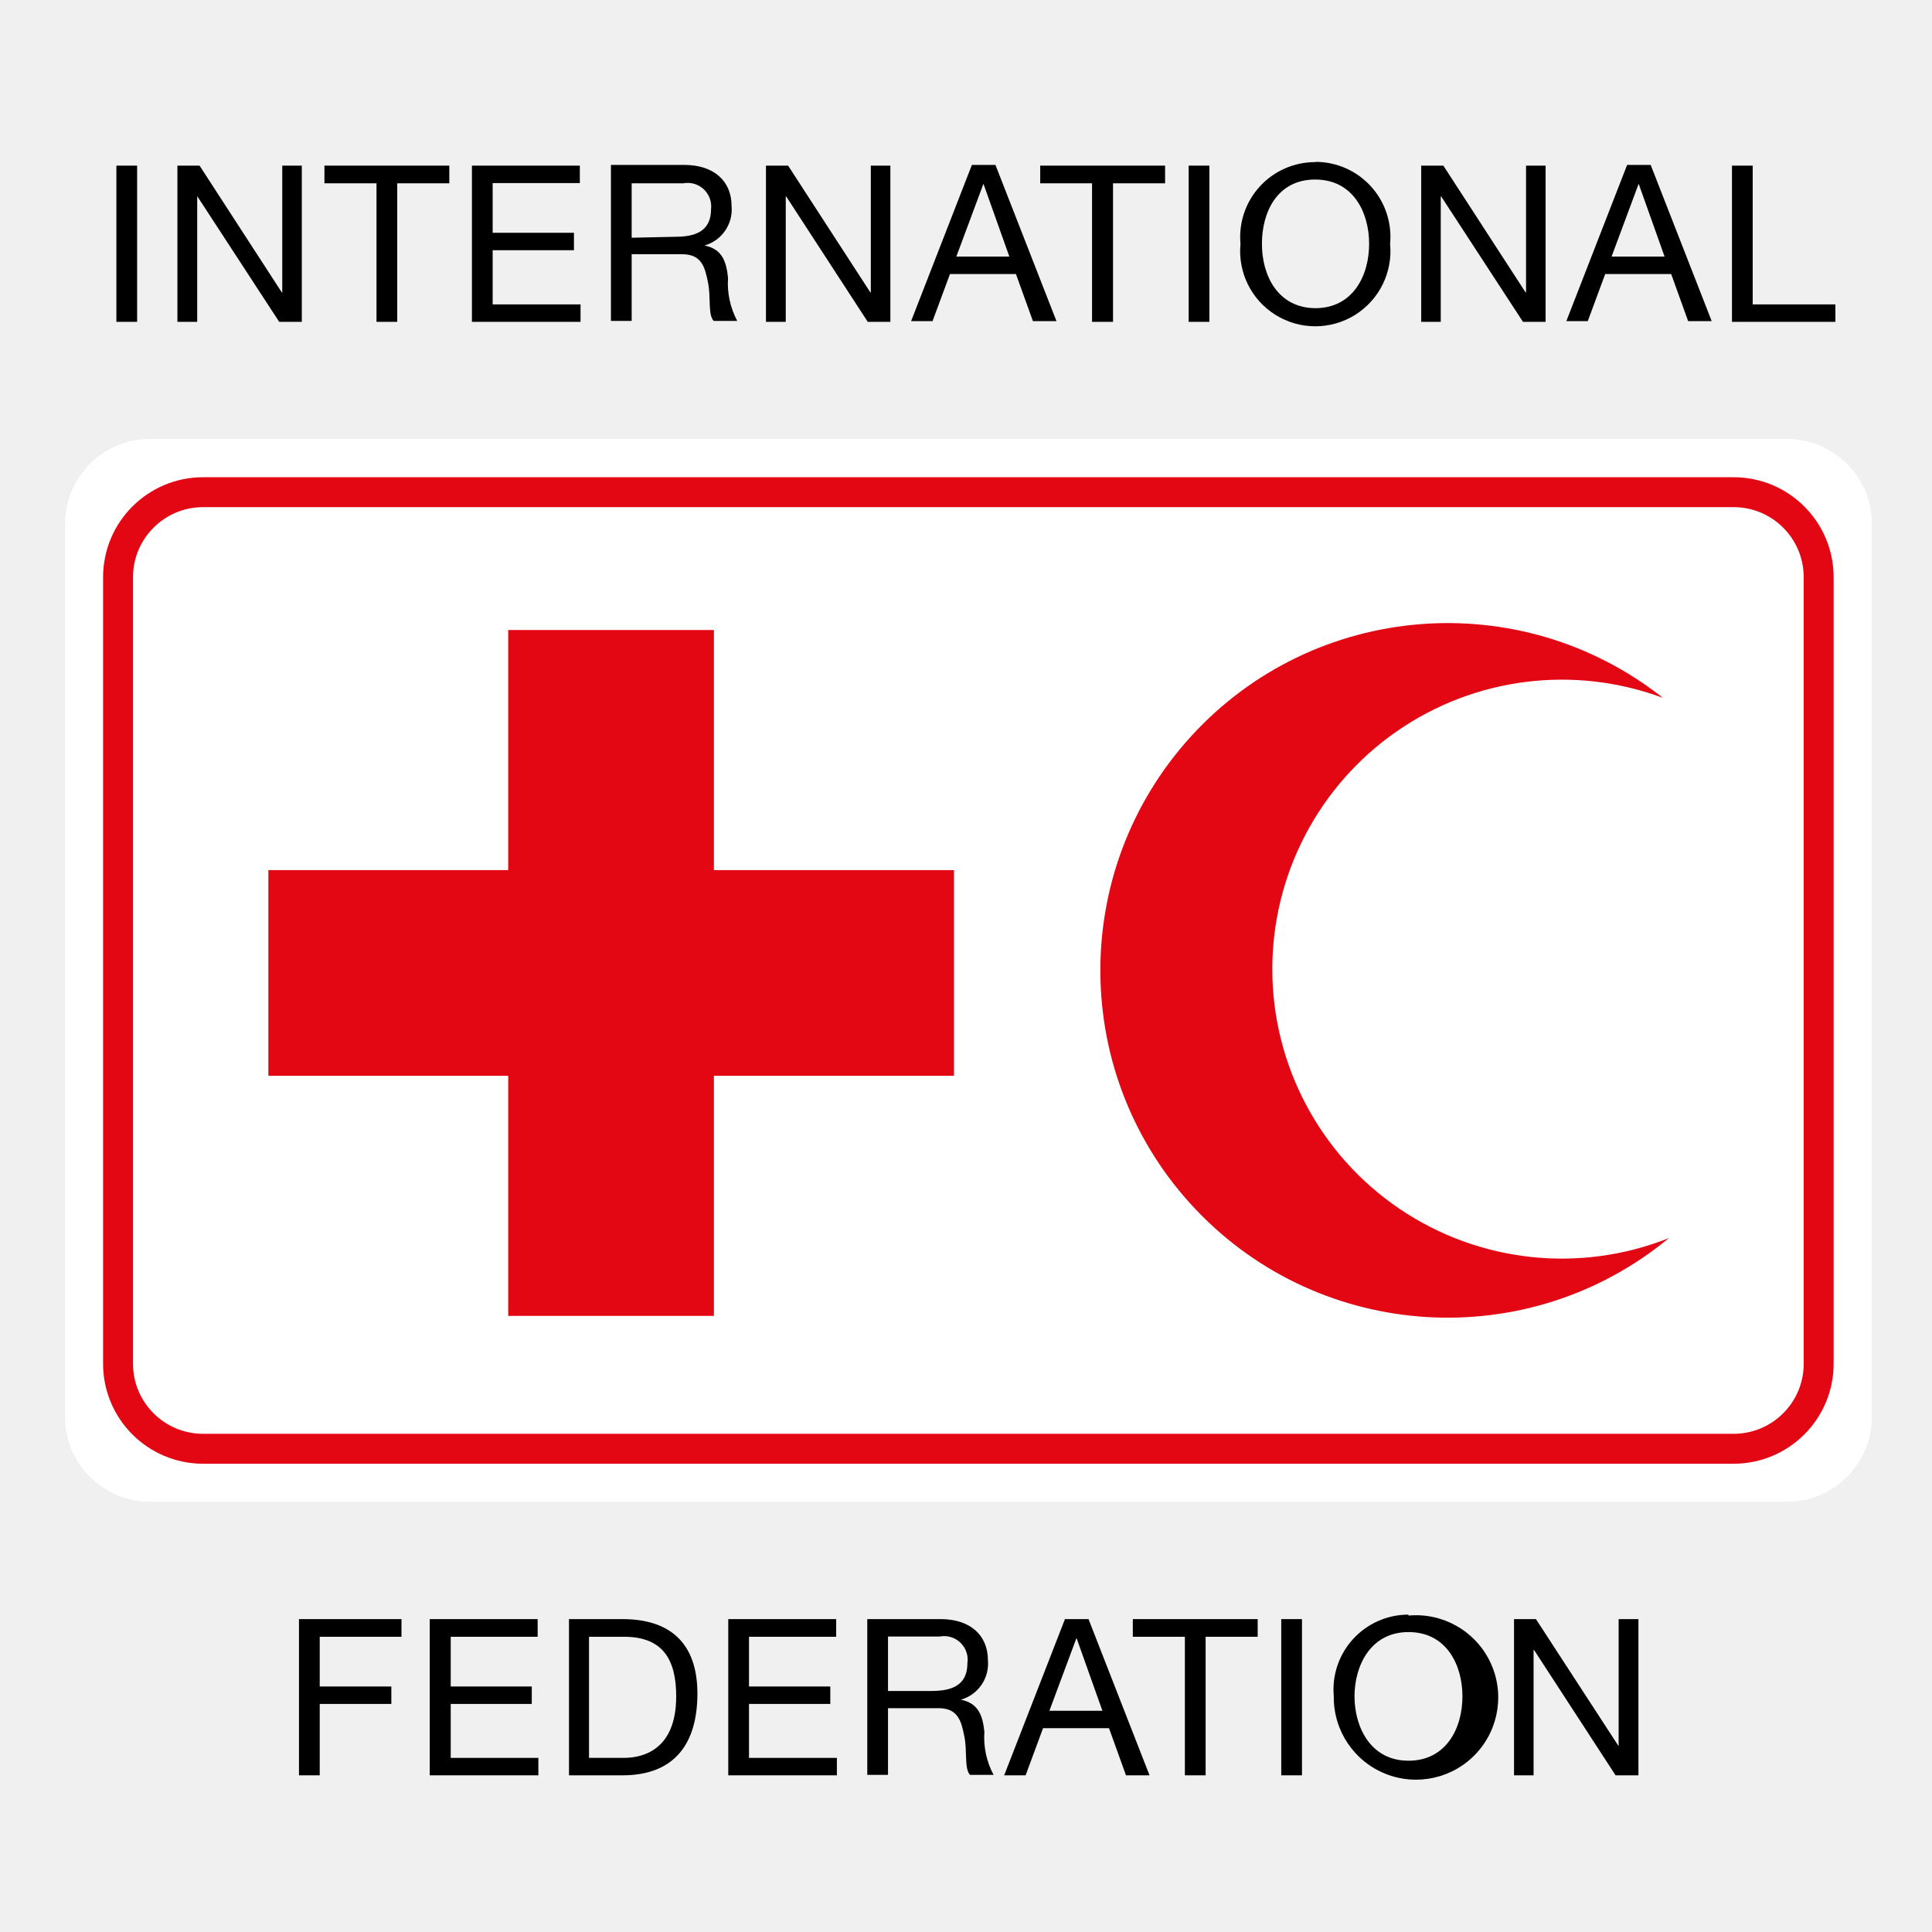
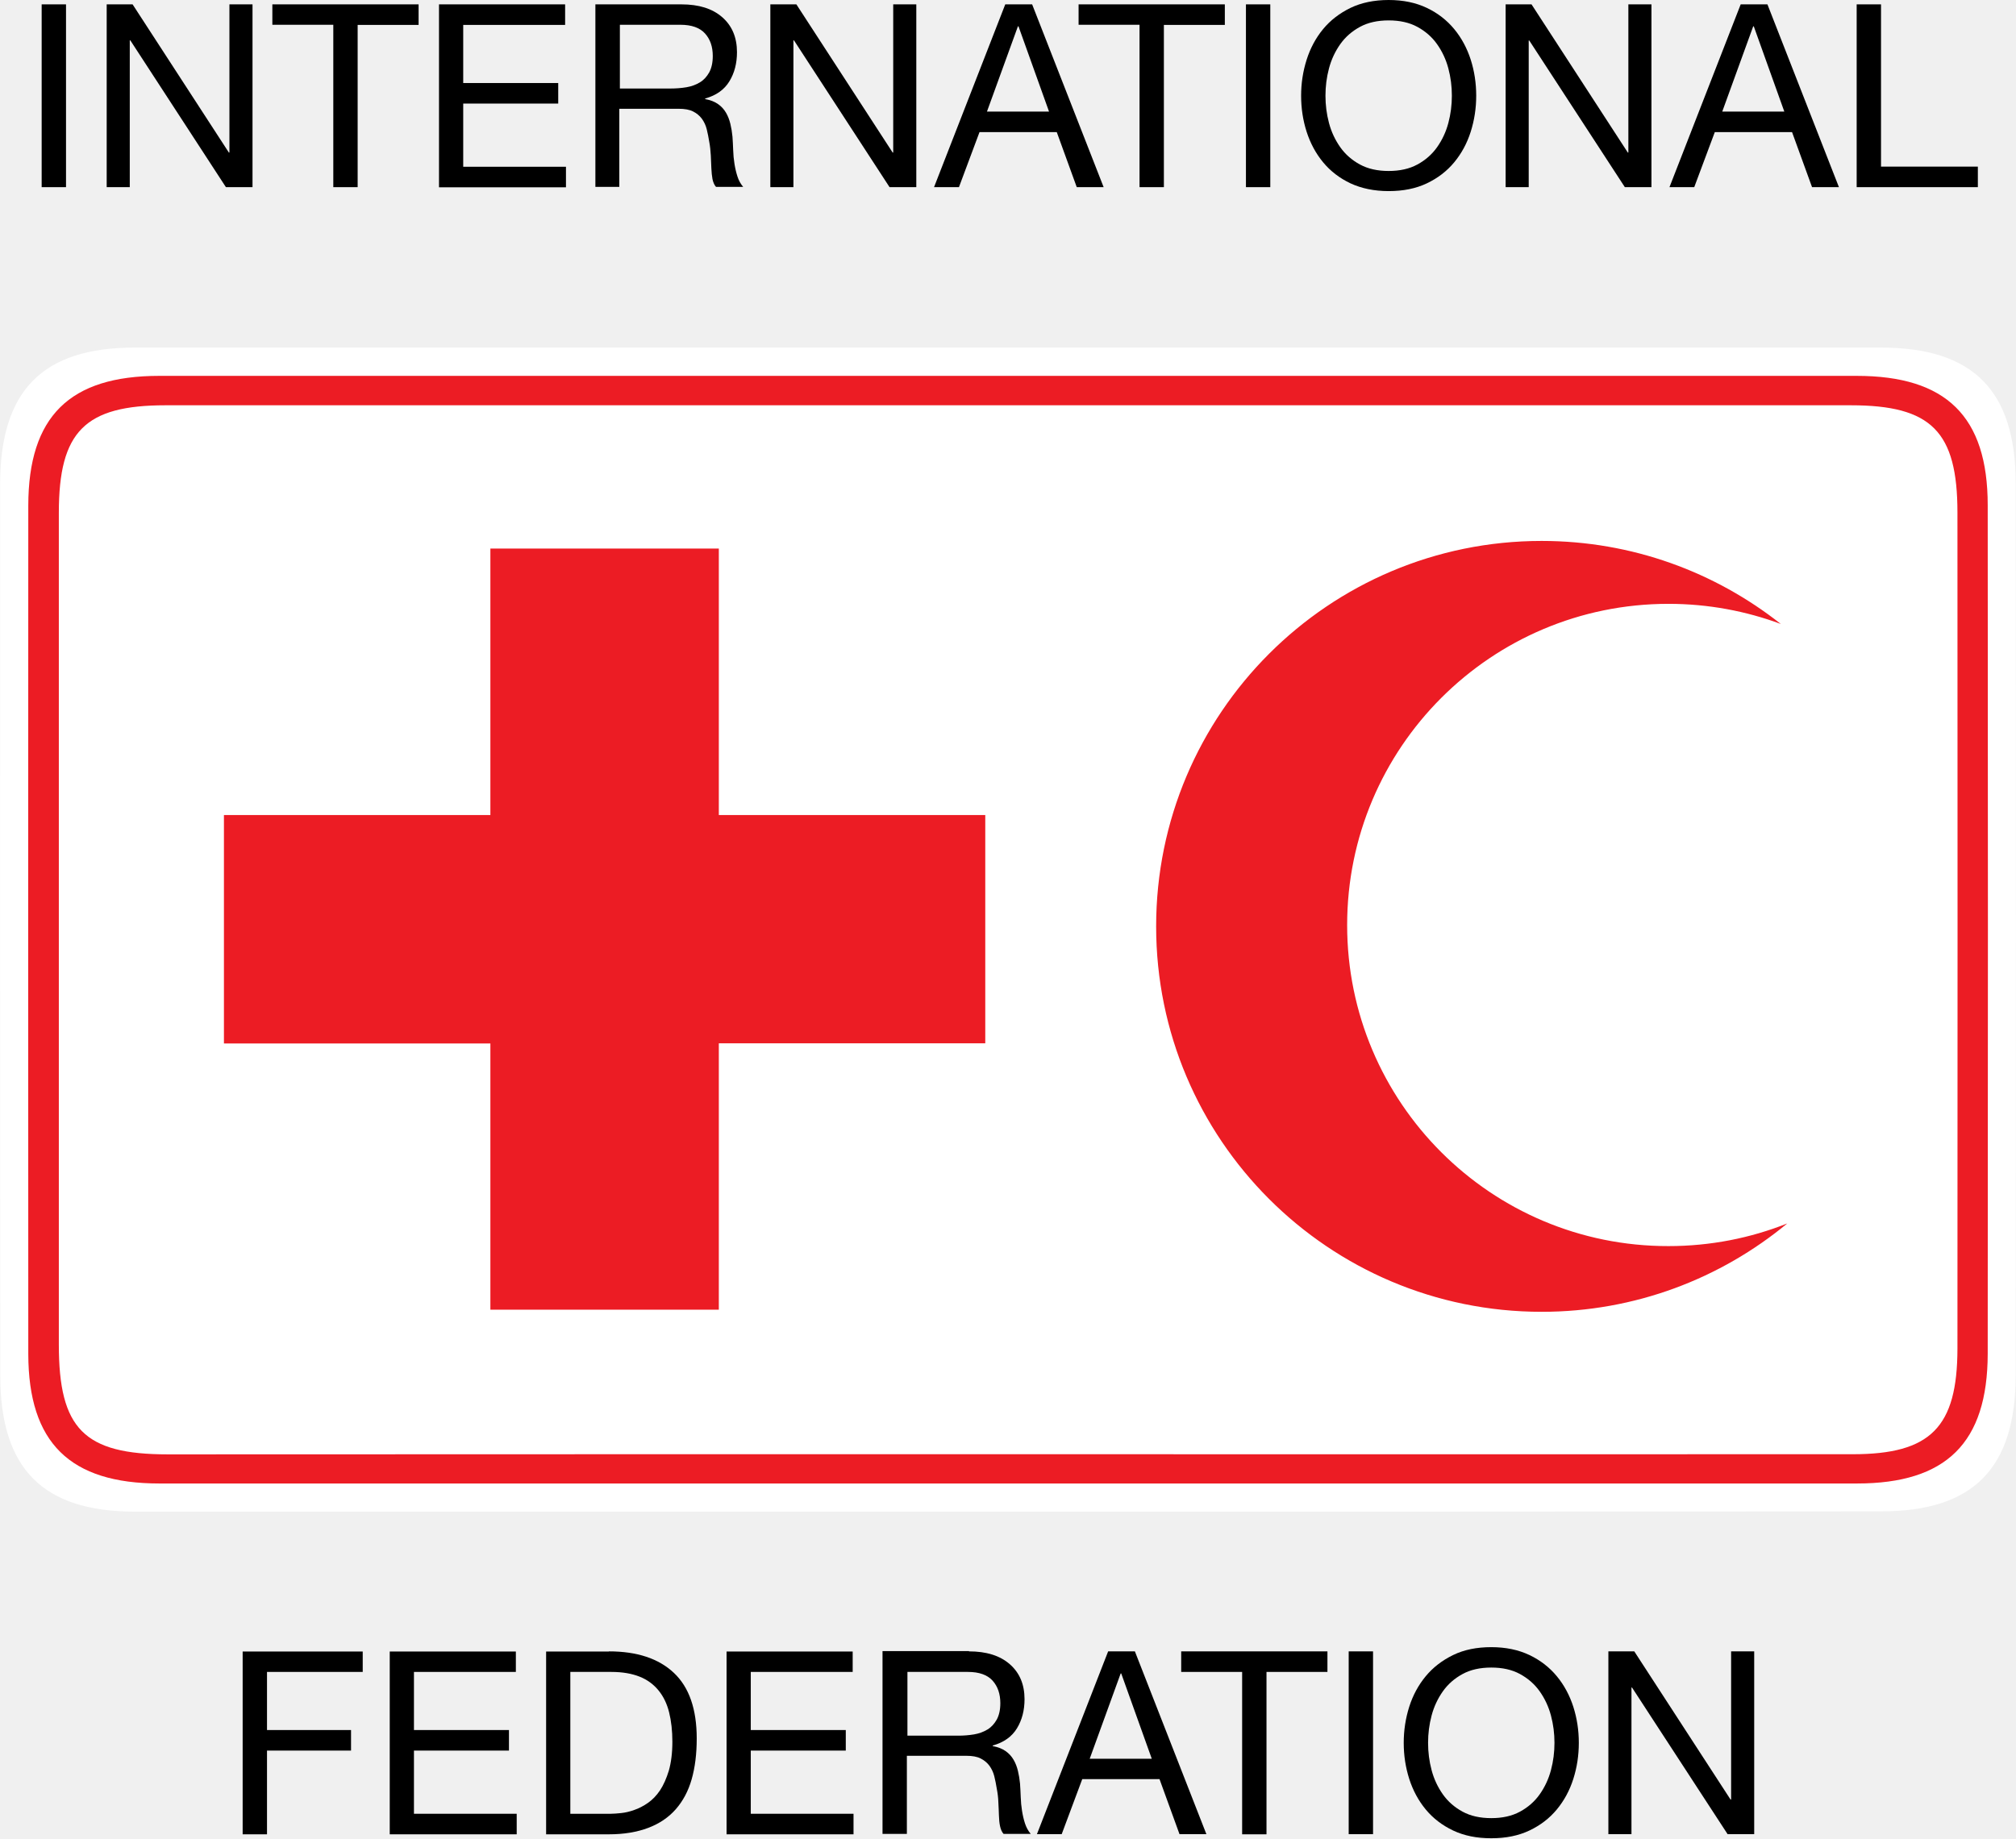
- <svg xmlns="http://www.w3.org/2000/svg" id="Layer_1" data-name="Layer 1" viewBox="0 0 82 82">
-   <defs>
-     <clipPath id="clip-path">
-       <rect x="2.05" y="3" width="77.9" height="76.01" fill="none" />
-     </clipPath>
-     <clipPath id="clip-path-2">
-       <rect x="2.76" y="18.63" width="76.69" height="45.14" fill="none" />
-     </clipPath>
-   </defs>
-   <g clip-path="url(#clip-path)">
-     <rect x="2.76" y="18.63" width="76.69" height="45.11" rx="3.61" ry="3.61" fill="#fff" />
-     <polygon points="21.57 45.66 11.39 45.66 11.39 36.93 21.57 36.93 21.57 36.92 21.57 26.74 30.3 26.74 30.3 36.92 30.3 36.93 40.49 36.93 40.49 45.66 30.3 45.66 30.3 45.66 30.3 55.85 21.57 55.85 21.57 45.66 21.57 45.66" fill="#e30613" />
-     <path d="M54,41.14A12.29,12.29,0,0,1,70.58,29.62a14.74,14.74,0,1,0,.25,22.93A12.29,12.29,0,0,1,54,41.14" fill="#e30613" />
-   </g>
-   <g clip-path="url(#clip-path-2)">
-     <rect x="5.01" y="20.89" width="72.18" height="40.6" rx="3.61" ry="3.61" fill="none" stroke="#e30613" stroke-width="1.27" />
-   </g>
-   <g clip-path="url(#clip-path)">
-     <rect x="4.94" y="7.03" width="0.88" height="6.63" />
-     <polygon points="7.53 7.03 8.47 7.03 11.96 12.41 11.98 12.41 11.98 7.03 12.81 7.03 12.81 13.66 11.85 13.66 8.38 8.34 8.37 8.34 8.37 13.66 7.53 13.66 7.53 7.03" />
-     <polygon points="15.98 7.78 13.77 7.78 13.77 7.03 19.07 7.03 19.07 7.78 16.86 7.78 16.86 13.66 15.98 13.66 15.98 7.78" />
-     <polygon points="20.03 7.03 24.61 7.03 24.61 7.77 20.91 7.77 20.91 9.88 24.36 9.88 24.36 10.62 20.91 10.62 20.91 12.92 24.64 12.92 24.64 13.66 20.03 13.66 20.03 7.03" />
-     <path d="M25.93,7h3.12c1.24,0,2,.68,2,1.74a1.59,1.59,0,0,1-1.15,1.68v0c.77.15.93.71,1,1.37a3.4,3.4,0,0,0,.39,1.83h-1c-.25-.27-.11-1-.24-1.63s-.25-1.2-1.1-1.2H26.81v2.83h-.88Zm2.72,3.05c.83,0,1.53-.21,1.53-1.18A1,1,0,0,0,29,7.78H26.81v2.31Z" />
-     <polygon points="32.51 7.03 33.45 7.03 36.94 12.41 36.96 12.41 36.96 7.03 37.79 7.03 37.79 13.66 36.83 13.66 33.37 8.34 33.35 8.34 33.35 13.66 32.51 13.66 32.51 7.03" />
-     <path d="M41.25,7h1l2.59,6.63h-1l-.72-2h-2.8l-.74,2h-.91Zm-.66,3.89h2.25l-1.1-3.09h0Z" />
-     <polygon points="46.35 7.78 44.15 7.78 44.15 7.03 49.45 7.03 49.45 7.78 47.24 7.78 47.24 13.66 46.35 13.66 46.35 7.78" />
-     <rect x="50.45" y="7.03" width="0.88" height="6.63" />
-     <path d="M55.85,6.87A3.18,3.18,0,0,1,59,10.35a3.19,3.19,0,1,1-6.35,0,3.18,3.18,0,0,1,3.17-3.47m0,6.2c1.61,0,2.29-1.39,2.29-2.73s-.68-2.73-2.29-2.73S53.56,9,53.56,10.35s.68,2.73,2.29,2.73" />
-     <polygon points="60.32 7.03 61.26 7.03 64.75 12.41 64.77 12.41 64.77 7.03 65.6 7.03 65.6 13.66 64.64 13.66 61.17 8.34 61.15 8.34 61.15 13.66 60.32 13.66 60.32 7.03" />
-     <path d="M69.06,7h1l2.59,6.63h-1l-.72-2h-2.8l-.74,2h-.91Zm-.66,3.89h2.25l-1.1-3.09h0Z" />
-     <polygon points="73.51 7.03 74.39 7.03 74.39 12.92 77.9 12.92 77.9 13.66 73.51 13.66 73.51 7.03" />
-     <polygon points="12.69 68.72 17.04 68.72 17.04 69.47 13.57 69.47 13.57 71.58 16.61 71.58 16.61 72.32 13.57 72.32 13.57 75.35 12.69 75.35 12.69 68.72" />
-     <polygon points="18.24 68.72 22.82 68.72 22.82 69.47 19.13 69.47 19.13 71.58 22.57 71.58 22.57 72.32 19.13 72.32 19.13 74.61 22.85 74.61 22.85 75.35 18.24 75.35 18.24 68.72" />
-     <path d="M24.15,68.72h2.27c2,0,3.18,1,3.18,3.16s-1,3.47-3.18,3.47H24.15ZM25,74.61h1.47c.6,0,2.23-.17,2.23-2.61,0-1.58-.58-2.53-2.21-2.53H25Z" />
-     <polygon points="30.91 68.72 35.49 68.72 35.49 69.47 31.79 69.47 31.79 71.58 35.24 71.58 35.24 72.32 31.79 72.32 31.79 74.61 35.52 74.61 35.52 75.35 30.91 75.35 30.91 68.72" />
-     <path d="M36.81,68.72h3.12c1.24,0,2,.68,2,1.74a1.59,1.59,0,0,1-1.15,1.68v0c.77.15.93.71,1,1.36a3.38,3.38,0,0,0,.39,1.83h-1c-.25-.27-.11-1-.24-1.63s-.25-1.2-1.1-1.2H37.69v2.83h-.88Zm2.72,3.05c.83,0,1.53-.21,1.53-1.18a1,1,0,0,0-1.18-1.13H37.69v2.31Z" />
-     <path d="M45.2,68.72h1l2.59,6.63h-1l-.72-2h-2.8l-.74,2h-.91Zm-.66,3.89h2.25l-1.1-3.09h0Z" />
-     <polygon points="50.29 69.47 48.08 69.47 48.08 68.72 53.38 68.72 53.38 69.47 51.17 69.47 51.17 75.35 50.29 75.35 50.29 69.47" />
-     <rect x="54.38" y="68.72" width="0.88" height="6.63" />
-     <path d="M59.78,68.57A3.49,3.49,0,1,1,56.61,72a3.18,3.18,0,0,1,3.17-3.47m0,6.2c1.61,0,2.29-1.39,2.29-2.73s-.68-2.73-2.29-2.73S57.49,70.7,57.49,72s.68,2.73,2.29,2.73" />
-     <polygon points="64.26 68.72 65.19 68.72 68.69 74.1 68.7 74.1 68.7 68.72 69.54 68.72 69.54 75.35 68.57 75.35 65.11 70.03 65.09 70.03 65.09 75.35 64.26 75.35 64.26 68.72" />
+ <svg xmlns="http://www.w3.org/2000/svg" version="1.1" id="Layer_1" x="0px" y="0px" viewBox="0 0 143.23 130.64" style="enable-background:new 0 0 143.23 130.64;" xml:space="preserve">
+   <style type="text/css">
+ 	.st0{fill:#FFFFFF;}
+ 	.st1{fill:#EC1C24;}
+ </style>
+   <g>
+     <path class="st0" d="M71.63,107.42c-20.68,0-41.35,0-62.03,0c-6.55,0-9.58-3.04-9.58-9.67C0,76.63,0,55.51,0.01,34.38   c0.01-6.65,3.03-9.68,9.56-9.68c41.35,0,82.71,0,124.06,0c6.54,0,9.57,3.03,9.58,9.65c0.02,21.12,0.02,42.24,0,63.36   c-0.01,6.65-3.02,9.69-9.56,9.69C112.98,107.42,92.31,107.42,71.63,107.42z" />
+     <path class="st1" d="M71.63,105.42c-20.1,0-40.2,0-60.3,0c-6.36,0-9.31-2.89-9.32-9.2C2,76.12,2,56.02,2.01,35.92   c0.01-6.33,2.94-9.21,9.3-9.21c40.2,0,80.4,0,120.6,0c6.36,0,9.31,2.88,9.31,9.19c0.02,20.1,0.02,40.2,0,60.3   c-0.01,6.33-2.94,9.22-9.29,9.22C111.83,105.42,91.73,105.42,71.63,105.42z M71.62,103.34c20.01,0,40.01,0.01,60.02,0   c5.53,0,7.42-1.92,7.43-7.5c0.01-19.8,0.01-39.61,0-59.41c0-5.77-1.85-7.63-7.58-7.63c-39.91,0-79.82,0-119.73,0   c-5.73,0-7.58,1.86-7.58,7.64c0,19.7,0,39.4,0,59.11c0,5.99,1.79,7.8,7.74,7.8C31.81,103.34,51.72,103.34,71.62,103.34z" />
+     <polygon class="st1" points="34.85,74.15 15.91,74.15 15.91,57.92 34.85,57.92 34.84,57.91 34.84,38.98 51.07,38.98 51.07,57.91    51.07,57.92 70,57.92 70,74.14 51.07,74.14 51.07,74.14 51.07,93.07 34.84,93.07 34.84,74.14  " />
+     <g>
+       <path class="st1" d="M95.71,65.74c0-12.61,10.22-22.83,22.83-22.83c2.81,0,5.5,0.51,7.98,1.43c-4.67-3.69-10.57-5.9-16.99-5.9    c-15.13,0-27.39,12.26-27.39,27.39c0,15.13,12.26,27.39,27.39,27.39c6.63,0,12.71-2.36,17.45-6.28c-2.61,1.04-5.46,1.61-8.44,1.61    C105.93,88.57,95.71,78.34,95.71,65.74z" />
+     </g>
+     <g>
+       <path d="M4.69,0.31V13.3H2.96V0.31H4.69z" />
+       <path d="M9.42,0.31l6.84,10.53h0.04V0.31h1.64V13.3h-1.89L9.26,2.87H9.22V13.3H7.58V0.31H9.42z" />
+       <path d="M19.35,1.76V0.31h10.39v1.46h-4.33V13.3h-1.73V1.76H19.35z" />
+       <path d="M40.15,0.31v1.46h-7.24v4.13h6.75v1.46h-6.75v4.49h7.3v1.46h-9.02V0.31H40.15z" />
+       <path d="M48.41,0.31c1.24,0,2.2,0.3,2.9,0.91c0.7,0.61,1.05,1.44,1.05,2.49c0,0.79-0.18,1.48-0.54,2.07    c-0.36,0.59-0.93,1-1.72,1.22v0.04c0.38,0.07,0.68,0.19,0.92,0.36c0.24,0.17,0.42,0.37,0.56,0.61c0.14,0.24,0.24,0.5,0.31,0.79    c0.07,0.29,0.12,0.59,0.15,0.91c0.02,0.32,0.04,0.64,0.05,0.96c0.01,0.33,0.04,0.65,0.09,0.96c0.05,0.32,0.12,0.62,0.21,0.9    c0.09,0.29,0.23,0.54,0.41,0.75h-1.93c-0.12-0.13-0.2-0.32-0.25-0.55c-0.04-0.23-0.07-0.49-0.08-0.77    c-0.01-0.29-0.02-0.59-0.04-0.92s-0.05-0.65-0.11-0.96c-0.05-0.31-0.11-0.62-0.18-0.9s-0.19-0.53-0.35-0.75    c-0.16-0.21-0.36-0.38-0.62-0.51s-0.59-0.19-1.02-0.19h-4.22v5.55H42.3V0.31H48.41z M48.77,6.2c0.36-0.06,0.68-0.18,0.96-0.35    s0.49-0.41,0.66-0.71c0.16-0.3,0.25-0.68,0.25-1.16c0-0.66-0.18-1.19-0.55-1.6s-0.95-0.62-1.76-0.62h-4.29v4.53h3.6    C48.03,6.29,48.41,6.26,48.77,6.2z" />
+       <path d="M56.58,0.31l6.84,10.53h0.04V0.31h1.64V13.3H63.2L56.41,2.87h-0.04V13.3h-1.64V0.31H56.58z" />
+       <path d="M73.33,0.31l5.08,12.99H76.5l-1.42-3.91h-5.49l-1.46,3.91h-1.77l5.06-12.99H73.33z M74.53,7.93l-2.17-6.06h-0.04    l-2.2,6.06H74.53z" />
+       <path d="M76.63,1.76V0.31h10.39v1.46h-4.33V13.3h-1.73V1.76H76.63z" />
+       <path d="M90.25,0.31V13.3h-1.73V0.31H90.25z" />
+       <path d="M92.83,4.25C93.09,3.43,93.48,2.7,94,2.07c0.52-0.63,1.17-1.13,1.95-1.51C96.72,0.19,97.63,0,98.66,0    c1.03,0,1.93,0.19,2.71,0.56s1.43,0.88,1.95,1.51c0.52,0.63,0.91,1.36,1.17,2.17s0.39,1.67,0.39,2.56c0,0.89-0.13,1.74-0.39,2.56    s-0.65,1.54-1.17,2.17s-1.17,1.13-1.95,1.5c-0.78,0.37-1.68,0.55-2.71,0.55c-1.03,0-1.93-0.19-2.71-0.55    c-0.78-0.37-1.43-0.87-1.95-1.5s-0.91-1.36-1.17-2.17s-0.39-1.67-0.39-2.56C92.44,5.92,92.57,5.07,92.83,4.25z M94.42,8.74    c0.17,0.64,0.44,1.21,0.8,1.72c0.36,0.51,0.83,0.92,1.4,1.23c0.57,0.31,1.25,0.46,2.04,0.46c0.79,0,1.47-0.15,2.04-0.46    c0.57-0.31,1.04-0.72,1.4-1.23c0.36-0.51,0.63-1.08,0.8-1.72s0.25-1.28,0.25-1.94s-0.08-1.3-0.25-1.94s-0.44-1.21-0.8-1.72    c-0.36-0.51-0.83-0.92-1.4-1.23c-0.57-0.31-1.25-0.46-2.04-0.46c-0.79,0-1.47,0.15-2.04,0.46c-0.57,0.31-1.04,0.72-1.4,1.23    c-0.36,0.51-0.63,1.08-0.8,1.72c-0.17,0.64-0.25,1.28-0.25,1.94S94.25,8.1,94.42,8.74z" />
+       <path d="M108.81,0.31l6.84,10.53h0.04V0.31h1.64V13.3h-1.89l-6.79-10.42h-0.04V13.3h-1.64V0.31H108.81z" />
+       <path d="M125.57,0.31l5.08,12.99h-1.91l-1.42-3.91h-5.49l-1.46,3.91h-1.76l5.06-12.99H125.57z M126.77,7.93l-2.17-6.06h-0.04    l-2.2,6.06H126.77z" />
+       <path d="M133.64,0.31v11.53h6.88v1.46h-8.61V0.31H133.64z" />
+     </g>
+     <g>
+       <path d="M25.77,117.35v1.46h-6.8v4.13h5.97v1.46h-5.97v5.95h-1.73v-12.99H25.77z" />
+       <path d="M36.65,117.35v1.46h-7.24v4.13h6.75v1.46h-6.75v4.49h7.3v1.46h-9.02v-12.99H36.65z" />
+       <path d="M43.26,117.35c2,0,3.54,0.51,4.62,1.53s1.62,2.57,1.62,4.66c0,1.09-0.12,2.06-0.36,2.9s-0.62,1.55-1.13,2.13    s-1.16,1.02-1.95,1.32c-0.79,0.3-1.72,0.46-2.8,0.46H38.8v-12.99H43.26z M43.4,128.89c0.19,0,0.44-0.02,0.73-0.05    c0.29-0.03,0.6-0.1,0.93-0.22c0.33-0.11,0.65-0.28,0.97-0.5c0.32-0.22,0.61-0.52,0.86-0.89c0.25-0.38,0.46-0.85,0.63-1.41    c0.16-0.56,0.25-1.25,0.25-2.05c0-0.78-0.08-1.47-0.23-2.08c-0.15-0.61-0.4-1.13-0.75-1.56s-0.79-0.76-1.34-0.98    c-0.55-0.22-1.22-0.34-2.02-0.34h-2.91v10.08H43.4z" />
+       <path d="M60.58,117.35v1.46h-7.24v4.13h6.75v1.46h-6.75v4.49h7.3v1.46h-9.02v-12.99H60.58z" />
+       <path d="M68.84,117.35c1.24,0,2.2,0.3,2.9,0.91c0.7,0.61,1.05,1.44,1.05,2.49c0,0.79-0.18,1.48-0.54,2.07    c-0.36,0.59-0.93,1-1.72,1.22v0.04c0.38,0.07,0.68,0.19,0.92,0.36c0.24,0.17,0.42,0.37,0.56,0.61s0.24,0.5,0.31,0.79    c0.07,0.29,0.12,0.59,0.15,0.91c0.02,0.32,0.04,0.64,0.05,0.96c0.01,0.33,0.04,0.65,0.09,0.96c0.05,0.32,0.12,0.62,0.21,0.9    s0.23,0.54,0.41,0.75h-1.93c-0.12-0.13-0.2-0.32-0.25-0.55s-0.07-0.49-0.08-0.77c-0.01-0.28-0.02-0.59-0.04-0.92    c-0.01-0.33-0.05-0.65-0.11-0.96c-0.05-0.32-0.11-0.62-0.18-0.9s-0.19-0.53-0.35-0.75c-0.16-0.21-0.36-0.38-0.62-0.51    c-0.25-0.13-0.59-0.19-1.02-0.19h-4.22v5.55h-1.73v-12.99H68.84z M69.2,123.25c0.36-0.06,0.68-0.18,0.96-0.35s0.49-0.41,0.66-0.71    c0.16-0.3,0.25-0.68,0.25-1.16c0-0.65-0.18-1.19-0.55-1.6s-0.95-0.62-1.76-0.62h-4.29v4.53h3.6    C68.46,123.34,68.84,123.31,69.2,123.25z" />
+       <path d="M80.63,117.35l5.08,12.99h-1.91l-1.42-3.91h-5.49l-1.46,3.91h-1.76l5.06-12.99H80.63z M81.83,124.98l-2.17-6.06h-0.04    l-2.2,6.06H81.83z" />
+       <path d="M83.92,118.81v-1.46h10.39v1.46h-4.33v11.54h-1.73v-11.54H83.92z" />
+       <path d="M97.55,117.35v12.99h-1.73v-12.99H97.55z" />
+       <path d="M100.12,121.29c0.26-0.82,0.65-1.54,1.17-2.17s1.17-1.13,1.95-1.51c0.78-0.38,1.68-0.56,2.71-0.56    c1.03,0,1.93,0.19,2.71,0.56s1.43,0.88,1.95,1.51s0.91,1.36,1.17,2.17c0.26,0.82,0.39,1.67,0.39,2.56c0,0.89-0.13,1.74-0.39,2.56    c-0.26,0.82-0.65,1.54-1.17,2.17s-1.17,1.13-1.95,1.5s-1.68,0.55-2.71,0.55c-1.03,0-1.93-0.18-2.71-0.55    c-0.78-0.37-1.43-0.87-1.95-1.5s-0.91-1.36-1.17-2.17c-0.26-0.82-0.39-1.67-0.39-2.56C99.73,122.97,99.86,122.11,100.12,121.29z     M101.71,125.79c0.17,0.64,0.44,1.21,0.8,1.72c0.36,0.51,0.83,0.92,1.4,1.23c0.57,0.31,1.25,0.46,2.04,0.46    c0.79,0,1.47-0.15,2.04-0.46c0.57-0.31,1.04-0.72,1.4-1.23c0.36-0.51,0.63-1.08,0.8-1.72s0.25-1.28,0.25-1.94s-0.08-1.3-0.25-1.94    s-0.44-1.21-0.8-1.72c-0.36-0.51-0.83-0.92-1.4-1.23s-1.25-0.46-2.04-0.46c-0.79,0-1.47,0.15-2.04,0.46s-1.04,0.72-1.4,1.23    c-0.36,0.51-0.63,1.08-0.8,1.72c-0.17,0.64-0.25,1.28-0.25,1.94S101.54,125.15,101.71,125.79z" />
+       <path d="M116.11,117.35l6.84,10.53h0.04v-10.53h1.64v12.99h-1.89l-6.79-10.42h-0.04v10.42h-1.64v-12.99H116.11z" />
+     </g>
  </g>
</svg>
